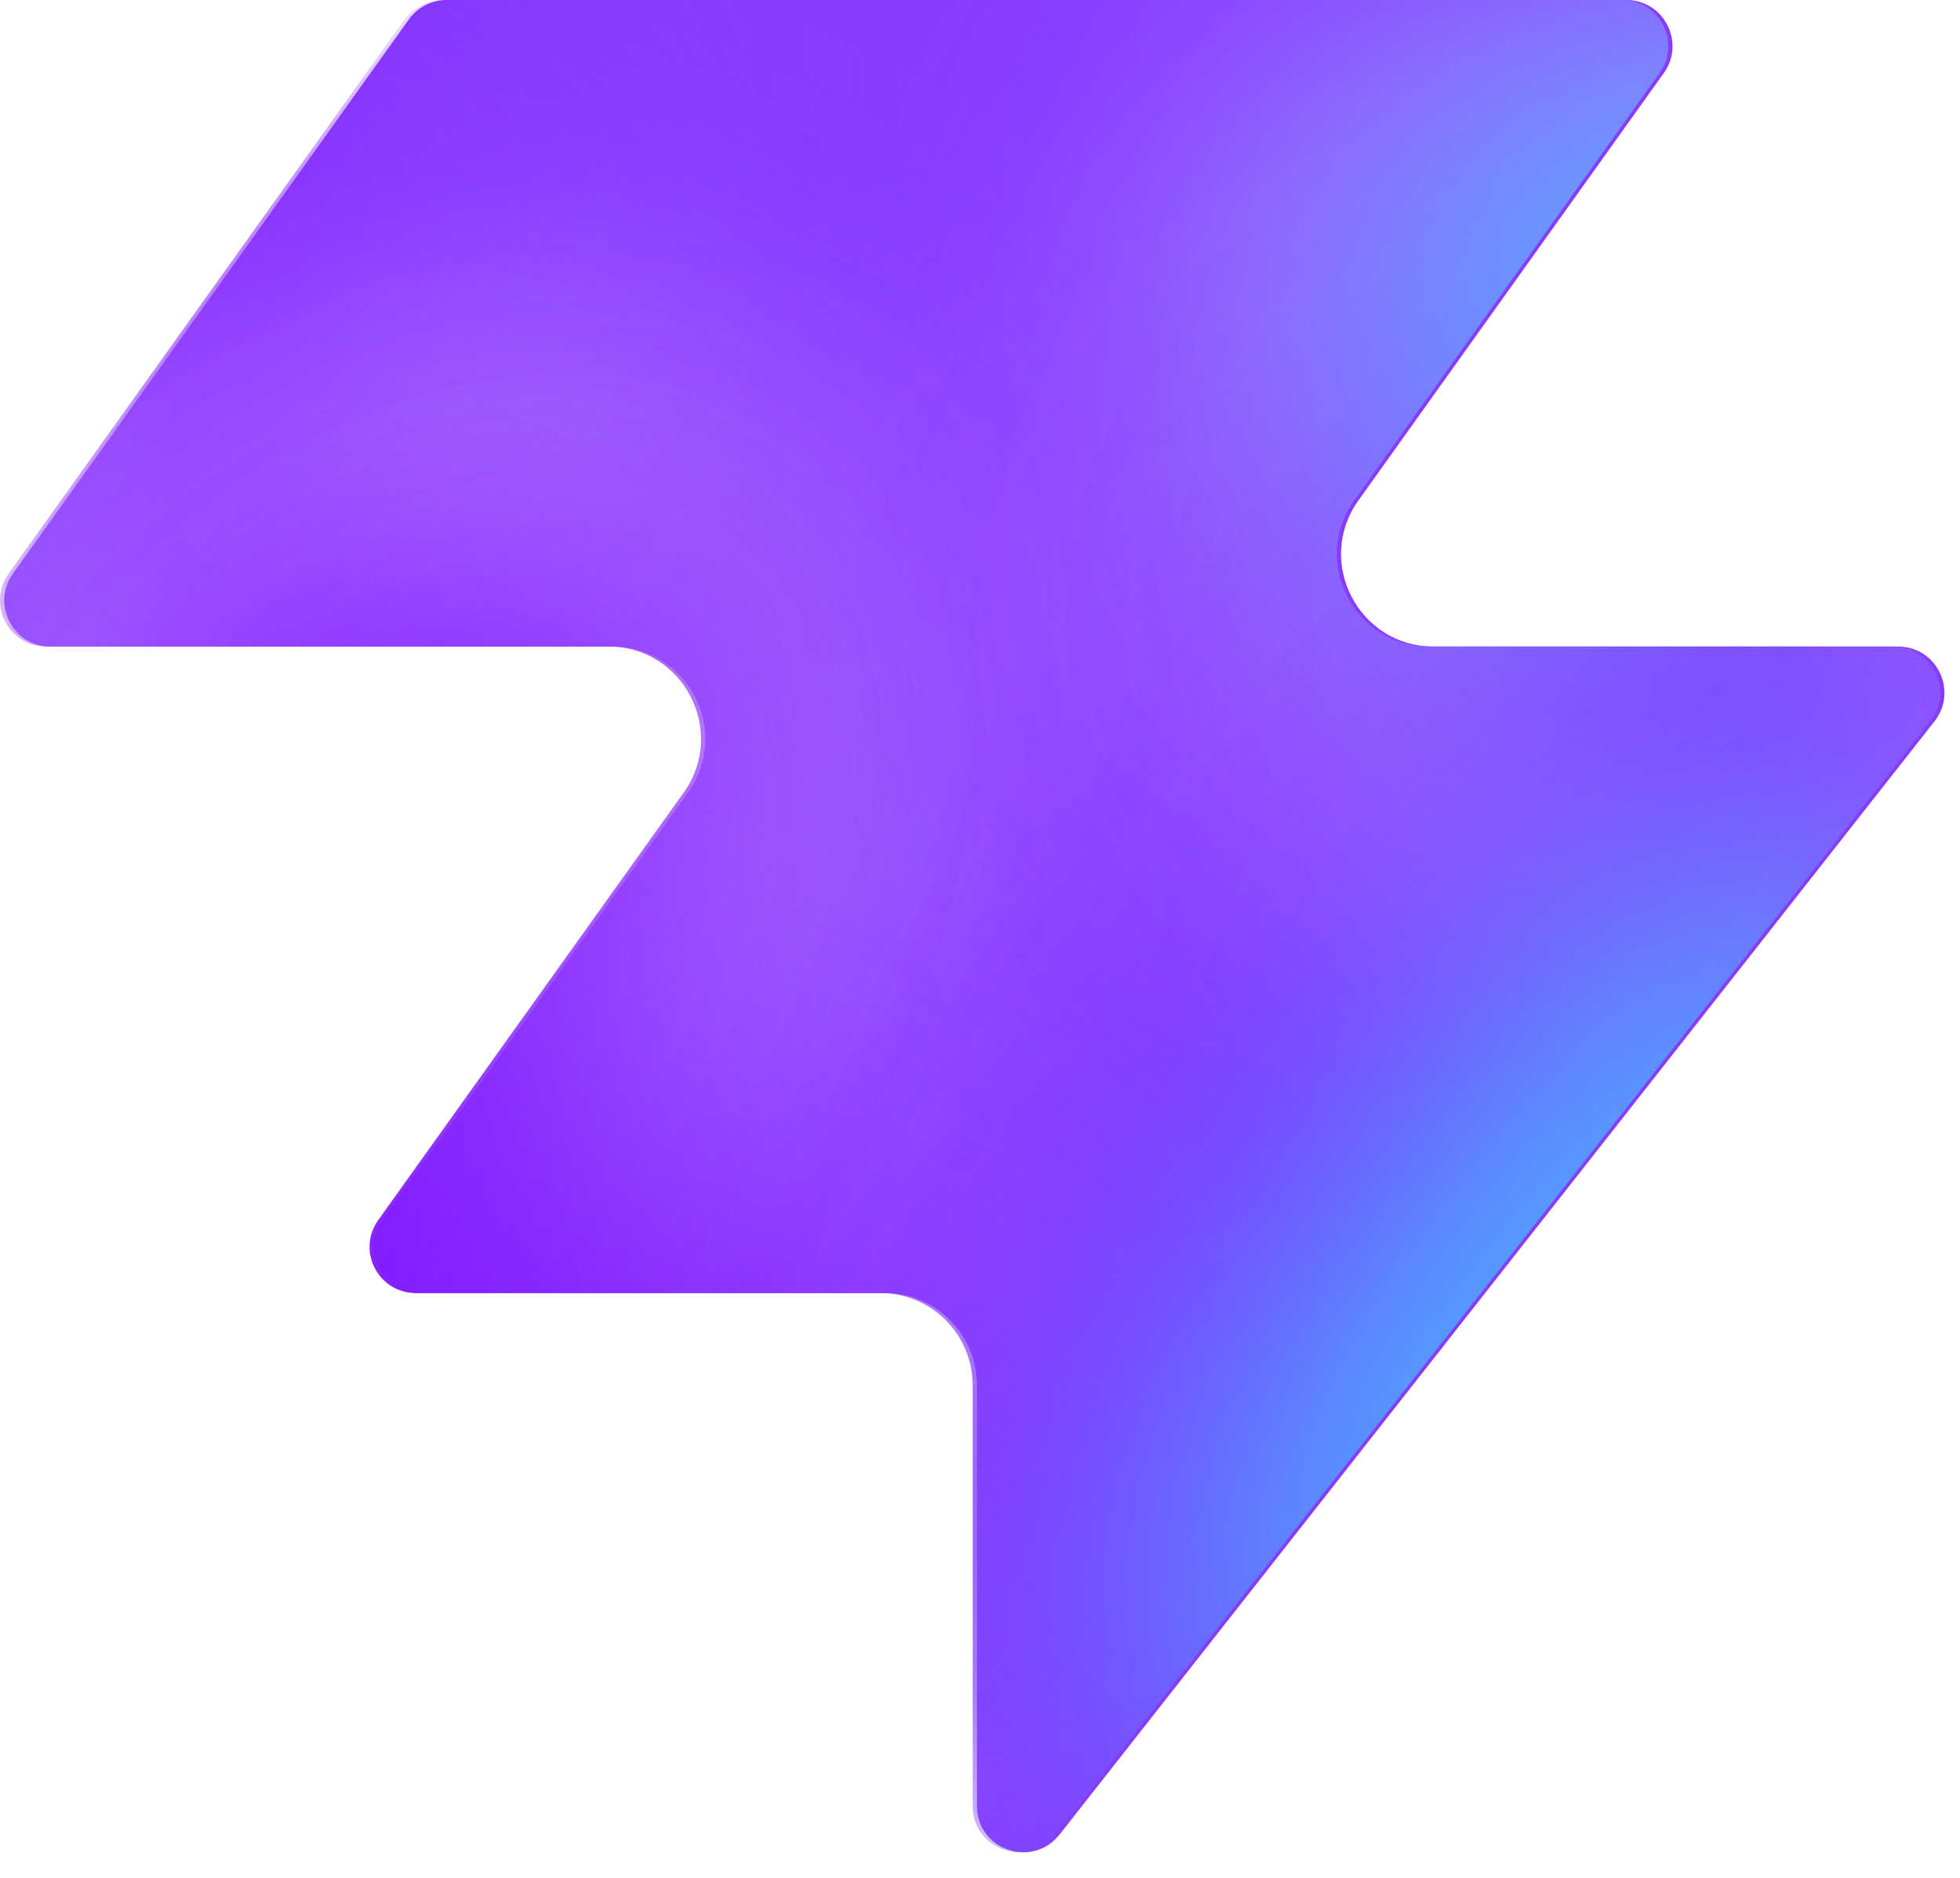
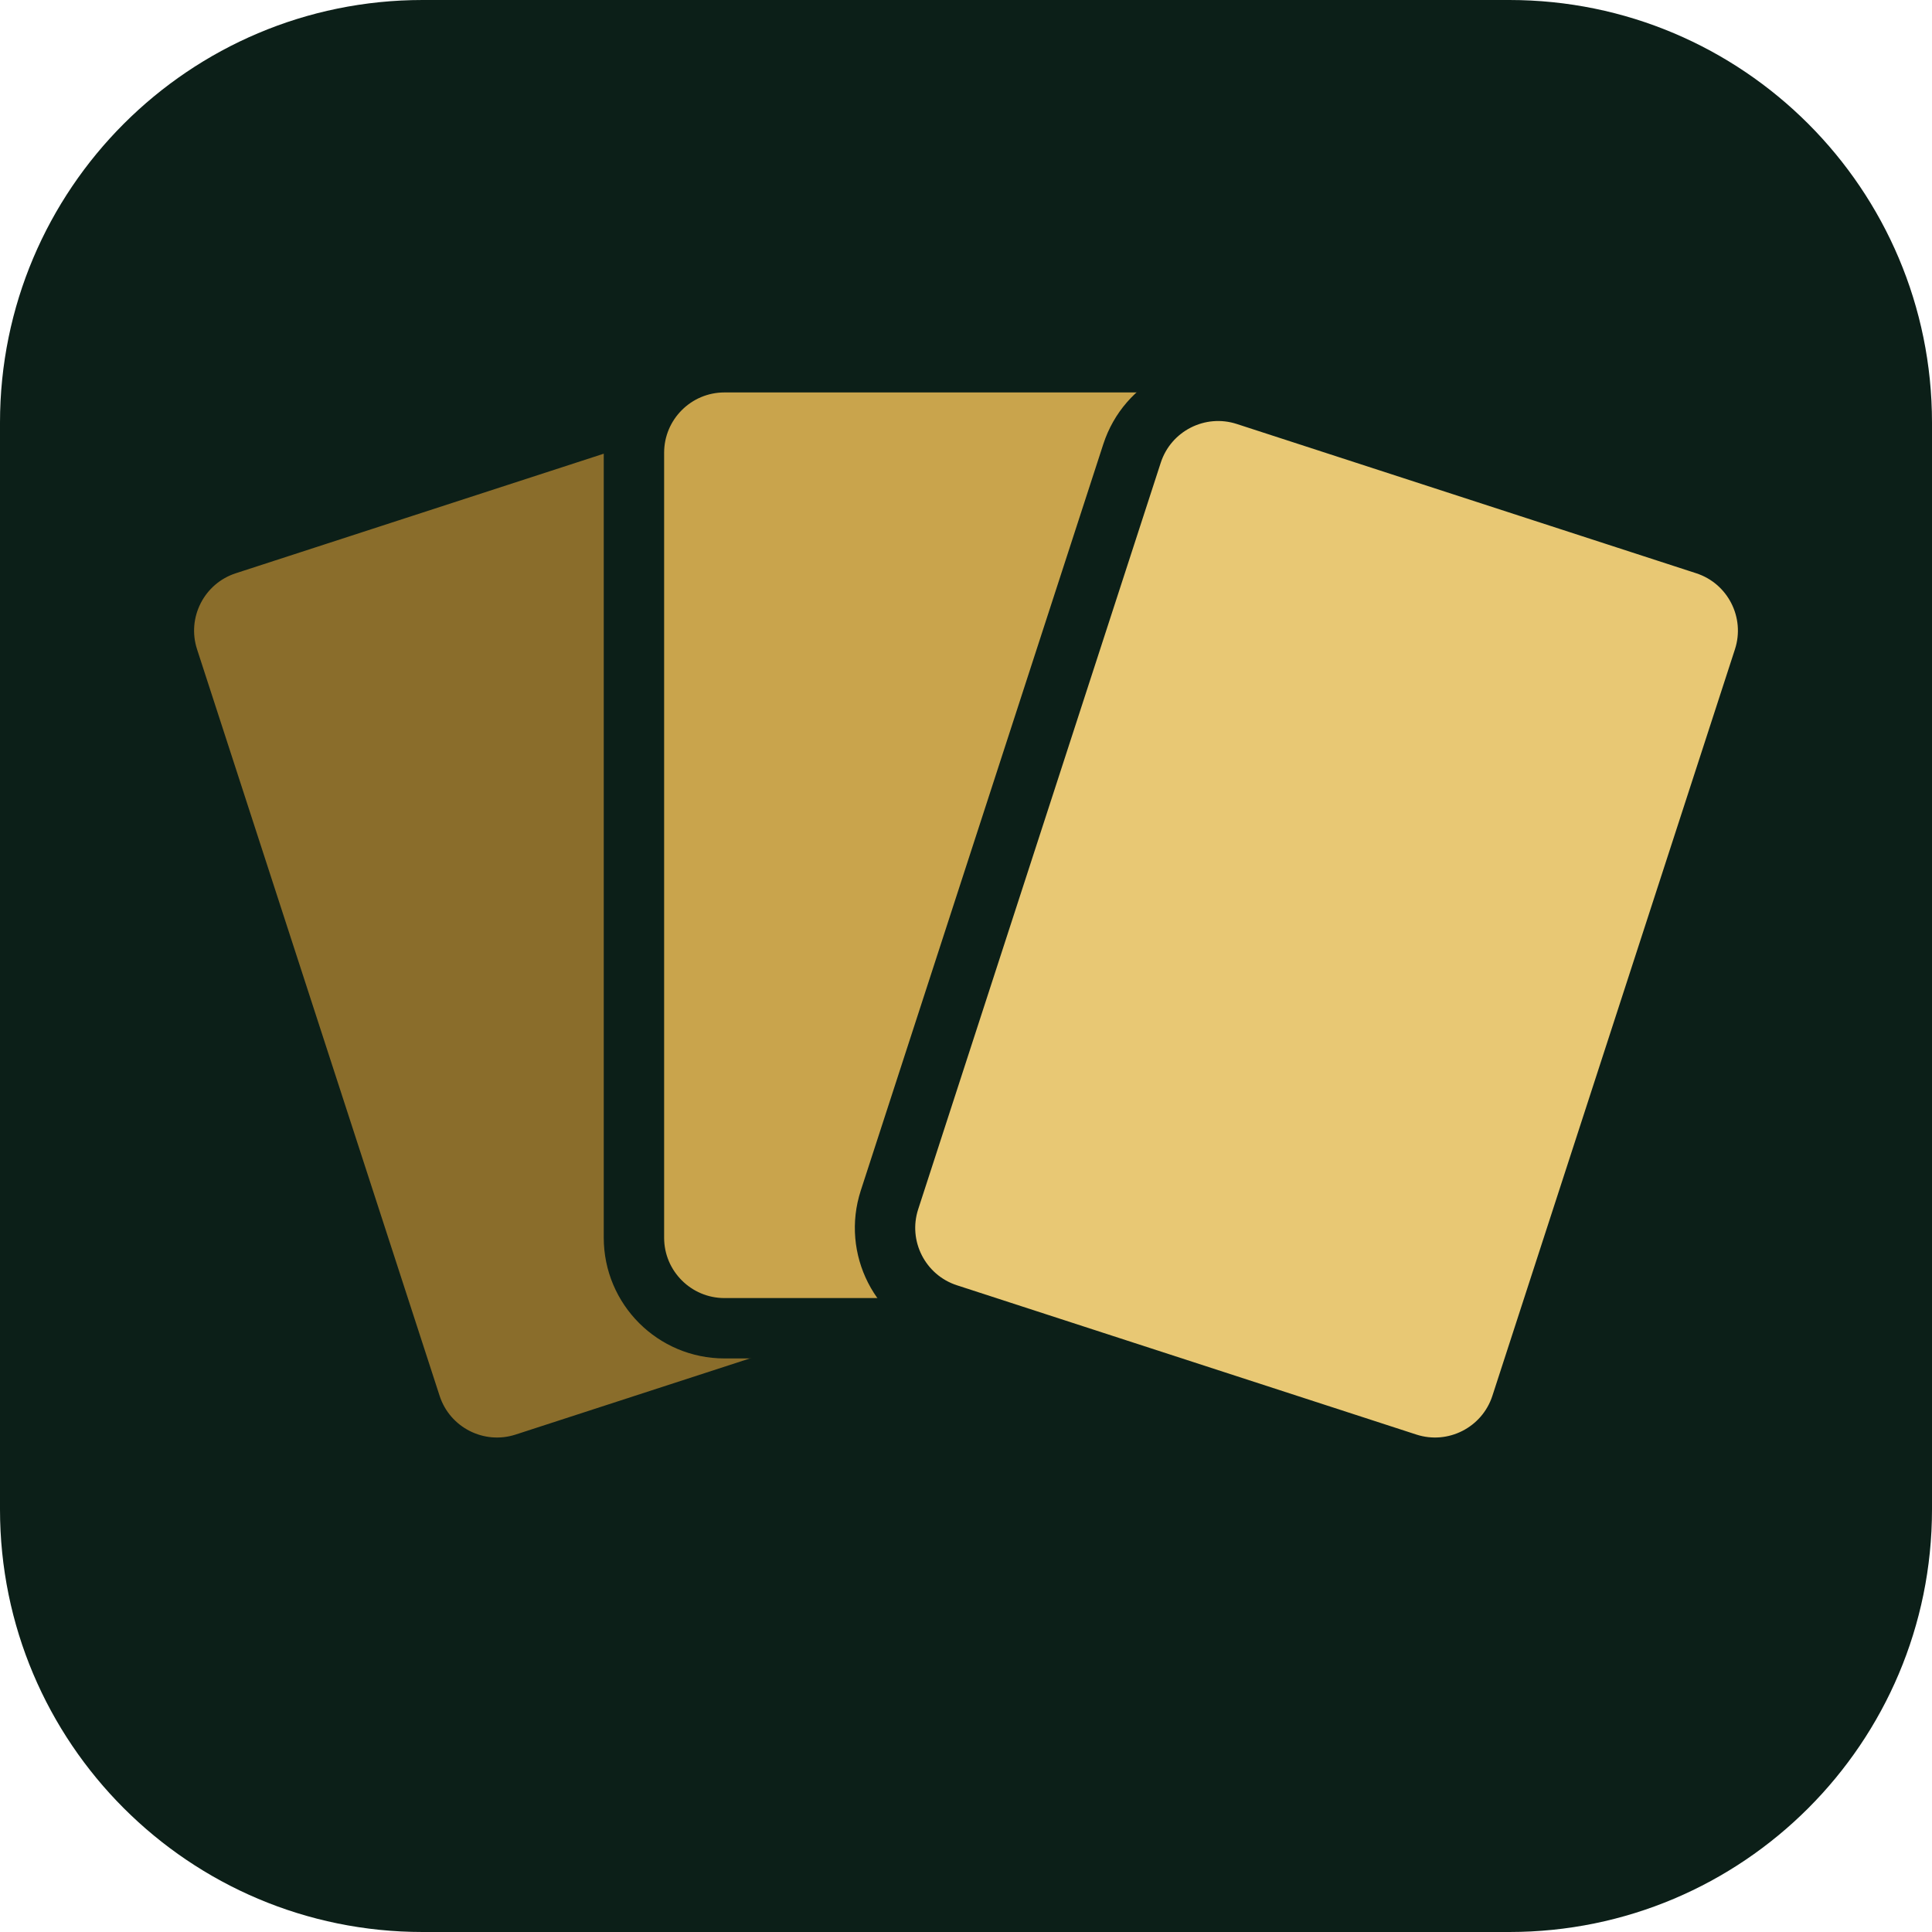
- <svg xmlns="http://www.w3.org/2000/svg" width="48" height="46" fill="none" viewBox="0 0 48 46">
-   <path fill="#863bff" d="M25.946 44.938c-.664.845-2.021.375-2.021-.698V33.937a2.26 2.26 0 0 0-2.262-2.262H10.287c-.92 0-1.456-1.04-.92-1.788l7.48-10.471c1.07-1.497 0-3.578-1.842-3.578H1.237c-.92 0-1.456-1.04-.92-1.788L10.013.474c.214-.297.556-.474.92-.474h28.894c.92 0 1.456 1.04.92 1.788l-7.48 10.471c-1.07 1.498 0 3.579 1.842 3.579h11.377c.943 0 1.473 1.088.89 1.83L25.947 44.94z" style="fill:#863bff;fill:color(display-p3 .525 .23 1);fill-opacity:1" />
-   <mask id="a" width="48" height="46" x="0" y="0" maskUnits="userSpaceOnUse" style="mask-type:alpha">
-     <path fill="#000" d="M25.842 44.938c-.664.844-2.021.375-2.021-.698V33.937a2.26 2.26 0 0 0-2.262-2.262H10.183c-.92 0-1.456-1.04-.92-1.788l7.48-10.471c1.07-1.498 0-3.579-1.842-3.579H1.133c-.92 0-1.456-1.04-.92-1.787L9.91.473c.214-.297.556-.474.92-.474h28.894c.92 0 1.456 1.04.92 1.788l-7.48 10.471c-1.07 1.498 0 3.578 1.842 3.578h11.377c.943 0 1.473 1.088.89 1.832L25.843 44.94z" style="fill:#000;fill-opacity:1" />
-   </mask>
-   <g mask="url(#a)">
-     <g filter="url(#b)">
-       <ellipse cx="5.508" cy="14.704" fill="#ede6ff" rx="5.508" ry="14.704" style="fill:#ede6ff;fill:color(display-p3 .927 .903 1);fill-opacity:1" transform="matrix(.00324 1 1 -.00324 -4.47 31.516)" />
-     </g>
-     <g filter="url(#c)">
-       <ellipse cx="10.399" cy="29.851" fill="#ede6ff" rx="10.399" ry="29.851" style="fill:#ede6ff;fill:color(display-p3 .927 .903 1);fill-opacity:1" transform="matrix(.00324 1 1 -.00324 -39.328 7.883)" />
-     </g>
-     <g filter="url(#d)">
-       <ellipse cx="5.508" cy="30.487" fill="#7e14ff" rx="5.508" ry="30.487" style="fill:#7e14ff;fill:color(display-p3 .492 .077 1);fill-opacity:1" transform="rotate(89.814 -25.913 -14.639)scale(1 -1)" />
-     </g>
-     <g filter="url(#e)">
-       <ellipse cx="5.508" cy="30.599" fill="#7e14ff" rx="5.508" ry="30.599" style="fill:#7e14ff;fill:color(display-p3 .492 .077 1);fill-opacity:1" transform="rotate(89.814 -32.644 -3.334)scale(1 -1)" />
-     </g>
-     <g filter="url(#f)">
-       <ellipse cx="5.508" cy="30.599" fill="#7e14ff" rx="5.508" ry="30.599" style="fill:#7e14ff;fill:color(display-p3 .492 .077 1);fill-opacity:1" transform="matrix(.00324 1 1 -.00324 -34.34 30.47)" />
-     </g>
-     <g filter="url(#g)">
-       <ellipse cx="14.072" cy="22.078" fill="#ede6ff" rx="14.072" ry="22.078" style="fill:#ede6ff;fill:color(display-p3 .927 .903 1);fill-opacity:1" transform="rotate(93.35 24.506 48.493)scale(-1 1)" />
-     </g>
-     <g filter="url(#h)">
-       <ellipse cx="3.47" cy="21.501" fill="#7e14ff" rx="3.47" ry="21.501" style="fill:#7e14ff;fill:color(display-p3 .492 .077 1);fill-opacity:1" transform="rotate(89.009 28.708 47.59)scale(-1 1)" />
-     </g>
-     <g filter="url(#i)">
-       <ellipse cx="3.47" cy="21.501" fill="#7e14ff" rx="3.47" ry="21.501" style="fill:#7e14ff;fill:color(display-p3 .492 .077 1);fill-opacity:1" transform="rotate(89.009 28.708 47.59)scale(-1 1)" />
-     </g>
-     <g filter="url(#j)">
-       <ellipse cx=".387" cy="8.972" fill="#7e14ff" rx="4.407" ry="29.108" style="fill:#7e14ff;fill:color(display-p3 .492 .077 1);fill-opacity:1" transform="rotate(39.51 .387 8.972)" />
-     </g>
-     <g filter="url(#k)">
-       <ellipse cx="47.523" cy="-6.092" fill="#7e14ff" rx="4.407" ry="29.108" style="fill:#7e14ff;fill:color(display-p3 .492 .077 1);fill-opacity:1" transform="rotate(37.892 47.523 -6.092)" />
-     </g>
-     <g filter="url(#l)">
-       <ellipse cx="41.412" cy="6.333" fill="#47bfff" rx="5.971" ry="9.665" style="fill:#47bfff;fill:color(display-p3 .28 .748 1);fill-opacity:1" transform="rotate(37.892 41.412 6.333)" />
-     </g>
-     <g filter="url(#m)">
-       <ellipse cx="-1.879" cy="38.332" fill="#7e14ff" rx="4.407" ry="29.108" style="fill:#7e14ff;fill:color(display-p3 .492 .077 1);fill-opacity:1" transform="rotate(37.892 -1.88 38.332)" />
-     </g>
-     <g filter="url(#n)">
-       <ellipse cx="-1.879" cy="38.332" fill="#7e14ff" rx="4.407" ry="29.108" style="fill:#7e14ff;fill:color(display-p3 .492 .077 1);fill-opacity:1" transform="rotate(37.892 -1.88 38.332)" />
-     </g>
-     <g filter="url(#o)">
-       <ellipse cx="35.651" cy="29.907" fill="#7e14ff" rx="4.407" ry="29.108" style="fill:#7e14ff;fill:color(display-p3 .492 .077 1);fill-opacity:1" transform="rotate(37.892 35.651 29.907)" />
-     </g>
-     <g filter="url(#p)">
-       <ellipse cx="38.418" cy="32.4" fill="#47bfff" rx="5.971" ry="15.297" style="fill:#47bfff;fill:color(display-p3 .28 .748 1);fill-opacity:1" transform="rotate(37.892 38.418 32.4)" />
-     </g>
+ <svg xmlns="http://www.w3.org/2000/svg" viewBox="0 0 64 64">
+   <rect width="64" height="64" rx="14" fill="#0c1f18" />
+   <g stroke="#0c1f18" stroke-width="2">
+     <rect x="14" y="14" width="22" height="32" rx="3" fill="#8a6d2b" transform="rotate(-18 25 46)" />
+     <rect x="21" y="12" width="22" height="32" rx="3" fill="#c9a44c" transform="rotate(0 32 44)" />
+     <rect x="28" y="14" width="22" height="32" rx="3" fill="#e8c874" transform="rotate(18 39 46)" />
  </g>
-   <defs>
-     <filter id="b" width="60.045" height="41.654" x="-19.77" y="16.149" color-interpolation-filters="sRGB" filterUnits="userSpaceOnUse">
-       <feFlood flood-opacity="0" result="BackgroundImageFix" />
-       <feBlend in="SourceGraphic" in2="BackgroundImageFix" result="shape" />
-       <feGaussianBlur result="effect1_foregroundBlur_2002_17158" stdDeviation="7.659" />
-     </filter>
-     <filter id="c" width="90.34" height="51.437" x="-54.613" y="-7.533" color-interpolation-filters="sRGB" filterUnits="userSpaceOnUse">
-       <feFlood flood-opacity="0" result="BackgroundImageFix" />
-       <feBlend in="SourceGraphic" in2="BackgroundImageFix" result="shape" />
-       <feGaussianBlur result="effect1_foregroundBlur_2002_17158" stdDeviation="7.659" />
-     </filter>
-     <filter id="d" width="79.355" height="29.4" x="-49.64" y="2.03" color-interpolation-filters="sRGB" filterUnits="userSpaceOnUse">
-       <feFlood flood-opacity="0" result="BackgroundImageFix" />
-       <feBlend in="SourceGraphic" in2="BackgroundImageFix" result="shape" />
-       <feGaussianBlur result="effect1_foregroundBlur_2002_17158" stdDeviation="4.596" />
-     </filter>
-     <filter id="e" width="79.579" height="29.4" x="-45.045" y="20.029" color-interpolation-filters="sRGB" filterUnits="userSpaceOnUse">
-       <feFlood flood-opacity="0" result="BackgroundImageFix" />
-       <feBlend in="SourceGraphic" in2="BackgroundImageFix" result="shape" />
-       <feGaussianBlur result="effect1_foregroundBlur_2002_17158" stdDeviation="4.596" />
-     </filter>
-     <filter id="f" width="79.579" height="29.4" x="-43.513" y="21.178" color-interpolation-filters="sRGB" filterUnits="userSpaceOnUse">
-       <feFlood flood-opacity="0" result="BackgroundImageFix" />
-       <feBlend in="SourceGraphic" in2="BackgroundImageFix" result="shape" />
-       <feGaussianBlur result="effect1_foregroundBlur_2002_17158" stdDeviation="4.596" />
-     </filter>
-     <filter id="g" width="74.749" height="58.852" x="15.756" y="-17.901" color-interpolation-filters="sRGB" filterUnits="userSpaceOnUse">
-       <feFlood flood-opacity="0" result="BackgroundImageFix" />
-       <feBlend in="SourceGraphic" in2="BackgroundImageFix" result="shape" />
-       <feGaussianBlur result="effect1_foregroundBlur_2002_17158" stdDeviation="7.659" />
-     </filter>
-     <filter id="h" width="61.377" height="25.362" x="23.548" y="2.284" color-interpolation-filters="sRGB" filterUnits="userSpaceOnUse">
-       <feFlood flood-opacity="0" result="BackgroundImageFix" />
-       <feBlend in="SourceGraphic" in2="BackgroundImageFix" result="shape" />
-       <feGaussianBlur result="effect1_foregroundBlur_2002_17158" stdDeviation="4.596" />
-     </filter>
-     <filter id="i" width="61.377" height="25.362" x="23.548" y="2.284" color-interpolation-filters="sRGB" filterUnits="userSpaceOnUse">
-       <feFlood flood-opacity="0" result="BackgroundImageFix" />
-       <feBlend in="SourceGraphic" in2="BackgroundImageFix" result="shape" />
-       <feGaussianBlur result="effect1_foregroundBlur_2002_17158" stdDeviation="4.596" />
-     </filter>
-     <filter id="j" width="56.045" height="63.649" x="-27.636" y="-22.853" color-interpolation-filters="sRGB" filterUnits="userSpaceOnUse">
-       <feFlood flood-opacity="0" result="BackgroundImageFix" />
-       <feBlend in="SourceGraphic" in2="BackgroundImageFix" result="shape" />
-       <feGaussianBlur result="effect1_foregroundBlur_2002_17158" stdDeviation="4.596" />
-     </filter>
-     <filter id="k" width="54.814" height="64.646" x="20.116" y="-38.415" color-interpolation-filters="sRGB" filterUnits="userSpaceOnUse">
-       <feFlood flood-opacity="0" result="BackgroundImageFix" />
-       <feBlend in="SourceGraphic" in2="BackgroundImageFix" result="shape" />
-       <feGaussianBlur result="effect1_foregroundBlur_2002_17158" stdDeviation="4.596" />
-     </filter>
-     <filter id="l" width="33.541" height="35.313" x="24.641" y="-11.323" color-interpolation-filters="sRGB" filterUnits="userSpaceOnUse">
-       <feFlood flood-opacity="0" result="BackgroundImageFix" />
-       <feBlend in="SourceGraphic" in2="BackgroundImageFix" result="shape" />
-       <feGaussianBlur result="effect1_foregroundBlur_2002_17158" stdDeviation="4.596" />
-     </filter>
-     <filter id="m" width="54.814" height="64.646" x="-29.286" y="6.009" color-interpolation-filters="sRGB" filterUnits="userSpaceOnUse">
-       <feFlood flood-opacity="0" result="BackgroundImageFix" />
-       <feBlend in="SourceGraphic" in2="BackgroundImageFix" result="shape" />
-       <feGaussianBlur result="effect1_foregroundBlur_2002_17158" stdDeviation="4.596" />
-     </filter>
-     <filter id="n" width="54.814" height="64.646" x="-29.286" y="6.009" color-interpolation-filters="sRGB" filterUnits="userSpaceOnUse">
-       <feFlood flood-opacity="0" result="BackgroundImageFix" />
-       <feBlend in="SourceGraphic" in2="BackgroundImageFix" result="shape" />
-       <feGaussianBlur result="effect1_foregroundBlur_2002_17158" stdDeviation="4.596" />
-     </filter>
-     <filter id="o" width="54.814" height="64.646" x="8.244" y="-2.416" color-interpolation-filters="sRGB" filterUnits="userSpaceOnUse">
-       <feFlood flood-opacity="0" result="BackgroundImageFix" />
-       <feBlend in="SourceGraphic" in2="BackgroundImageFix" result="shape" />
-       <feGaussianBlur result="effect1_foregroundBlur_2002_17158" stdDeviation="4.596" />
-     </filter>
-     <filter id="p" width="39.409" height="43.623" x="18.713" y="10.588" color-interpolation-filters="sRGB" filterUnits="userSpaceOnUse">
-       <feFlood flood-opacity="0" result="BackgroundImageFix" />
-       <feBlend in="SourceGraphic" in2="BackgroundImageFix" result="shape" />
-       <feGaussianBlur result="effect1_foregroundBlur_2002_17158" stdDeviation="4.596" />
-     </filter>
-   </defs>
</svg>
